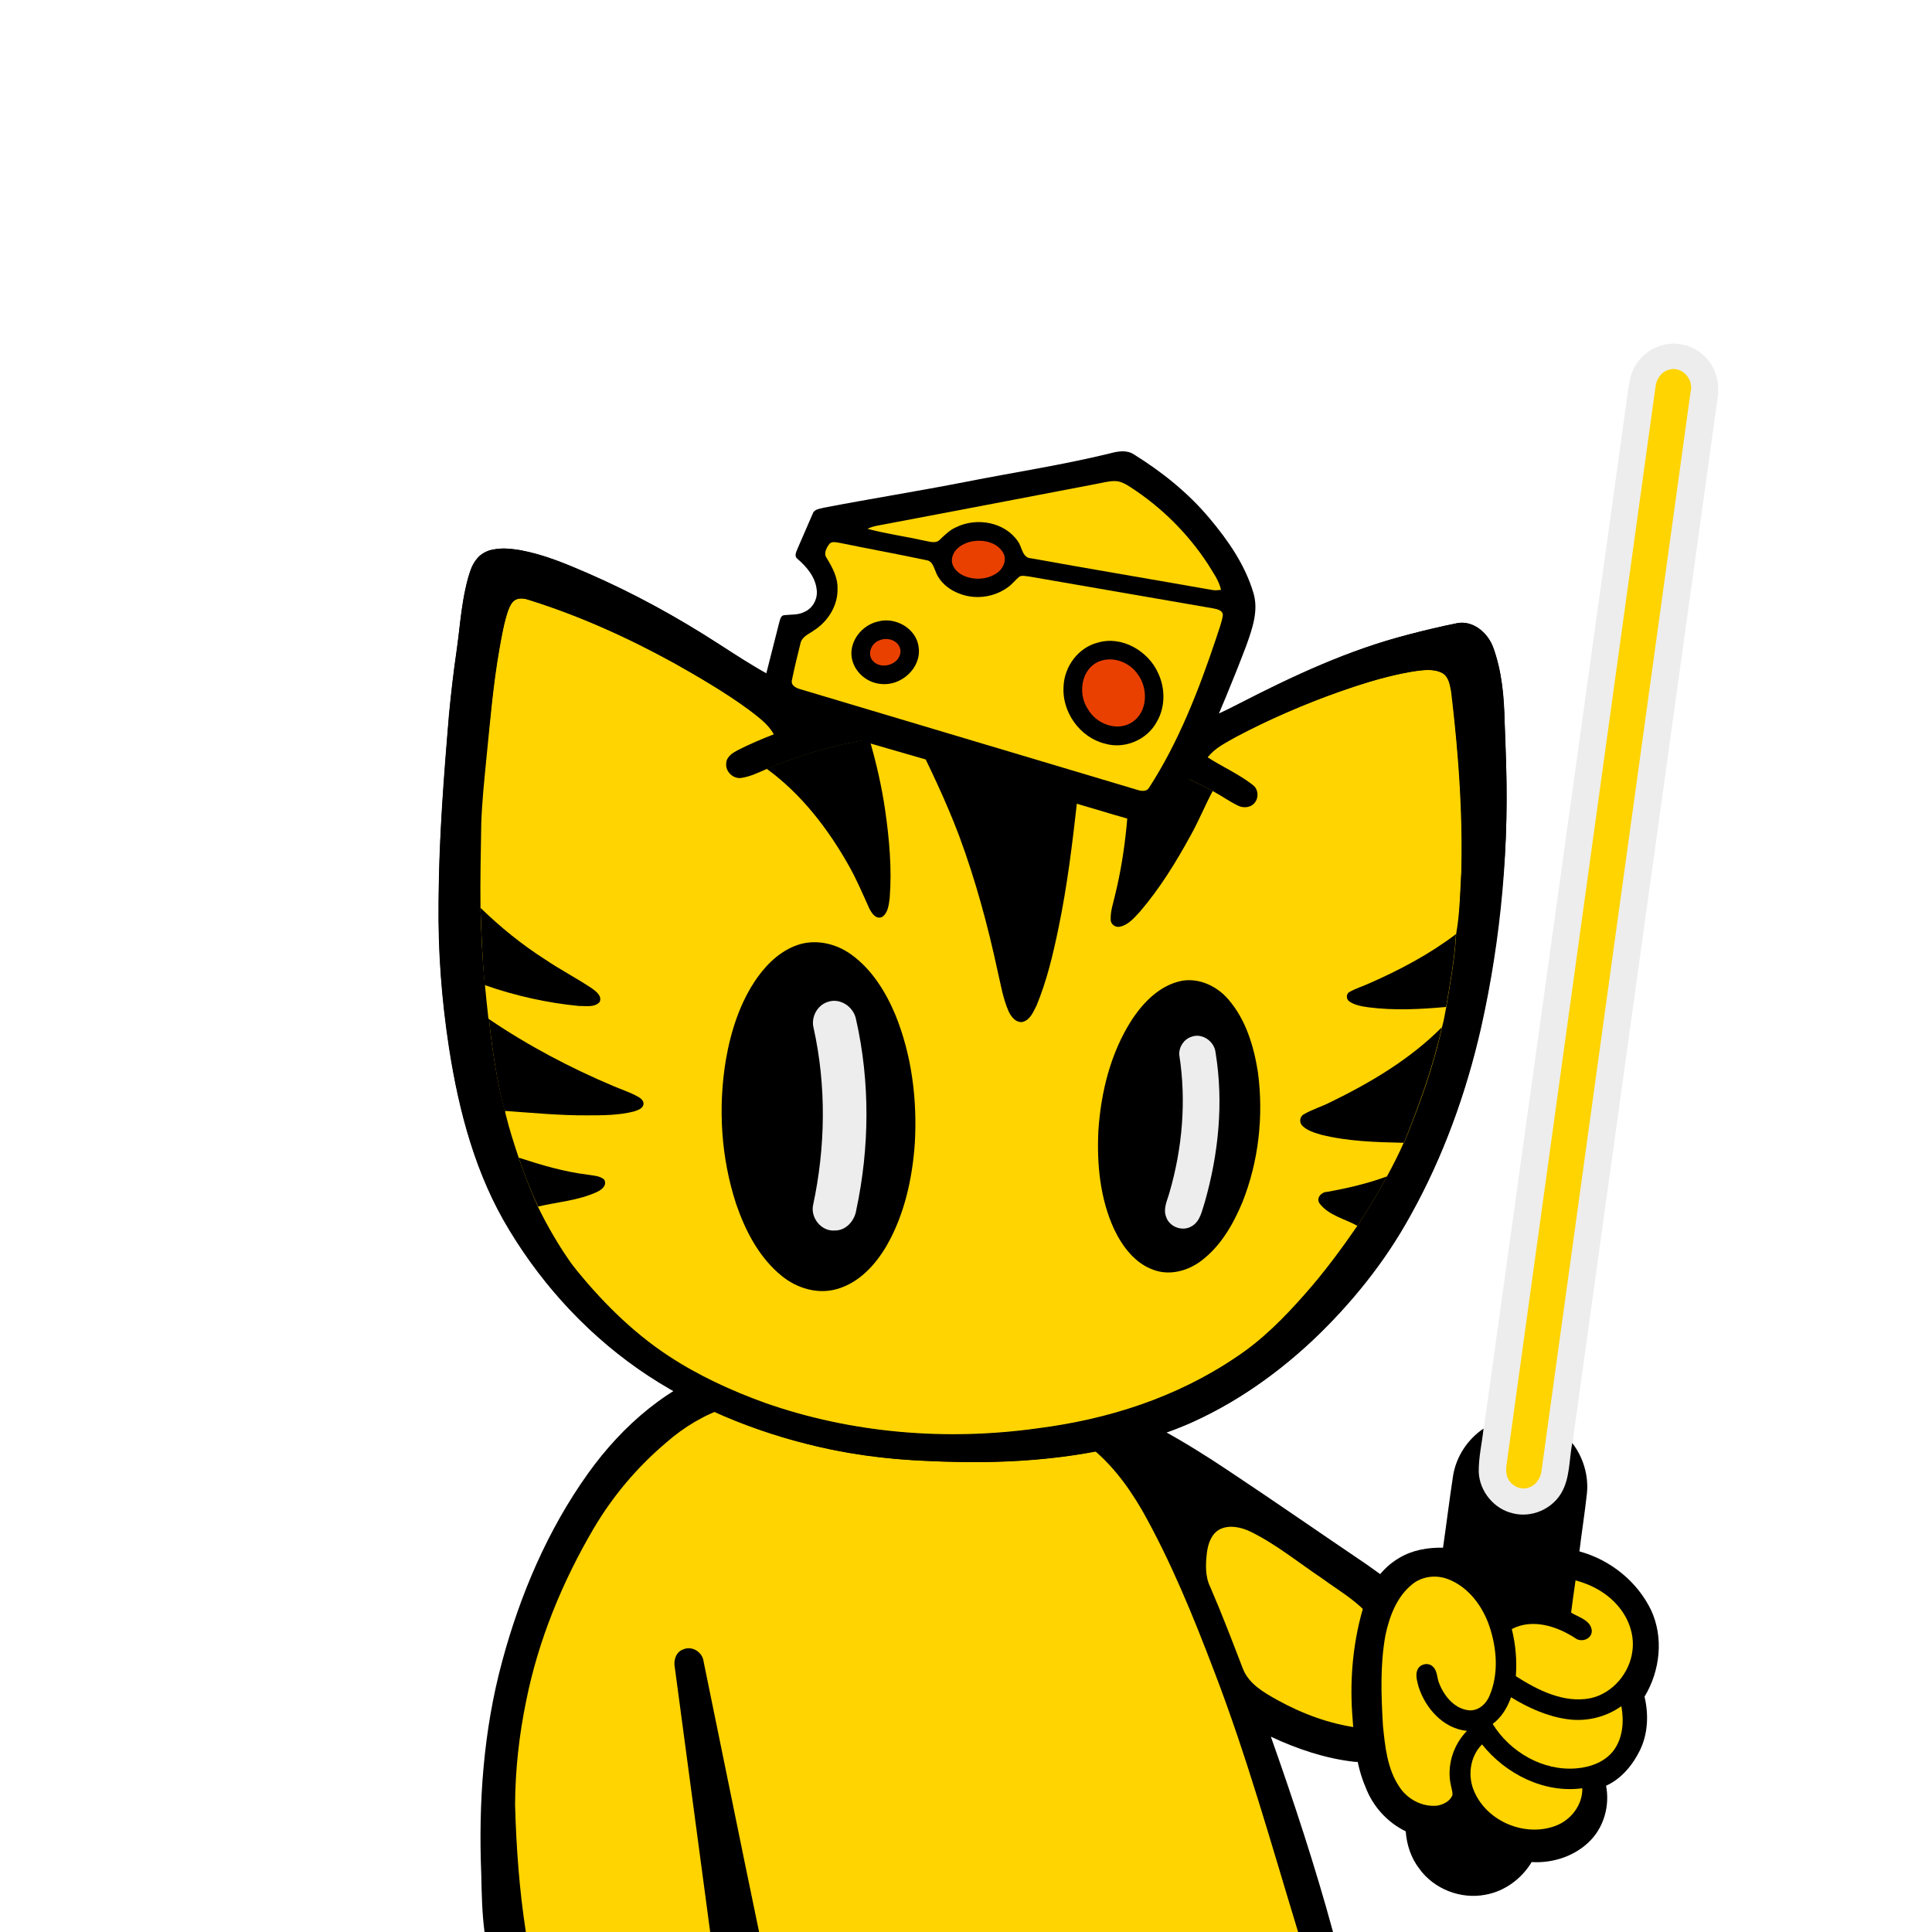
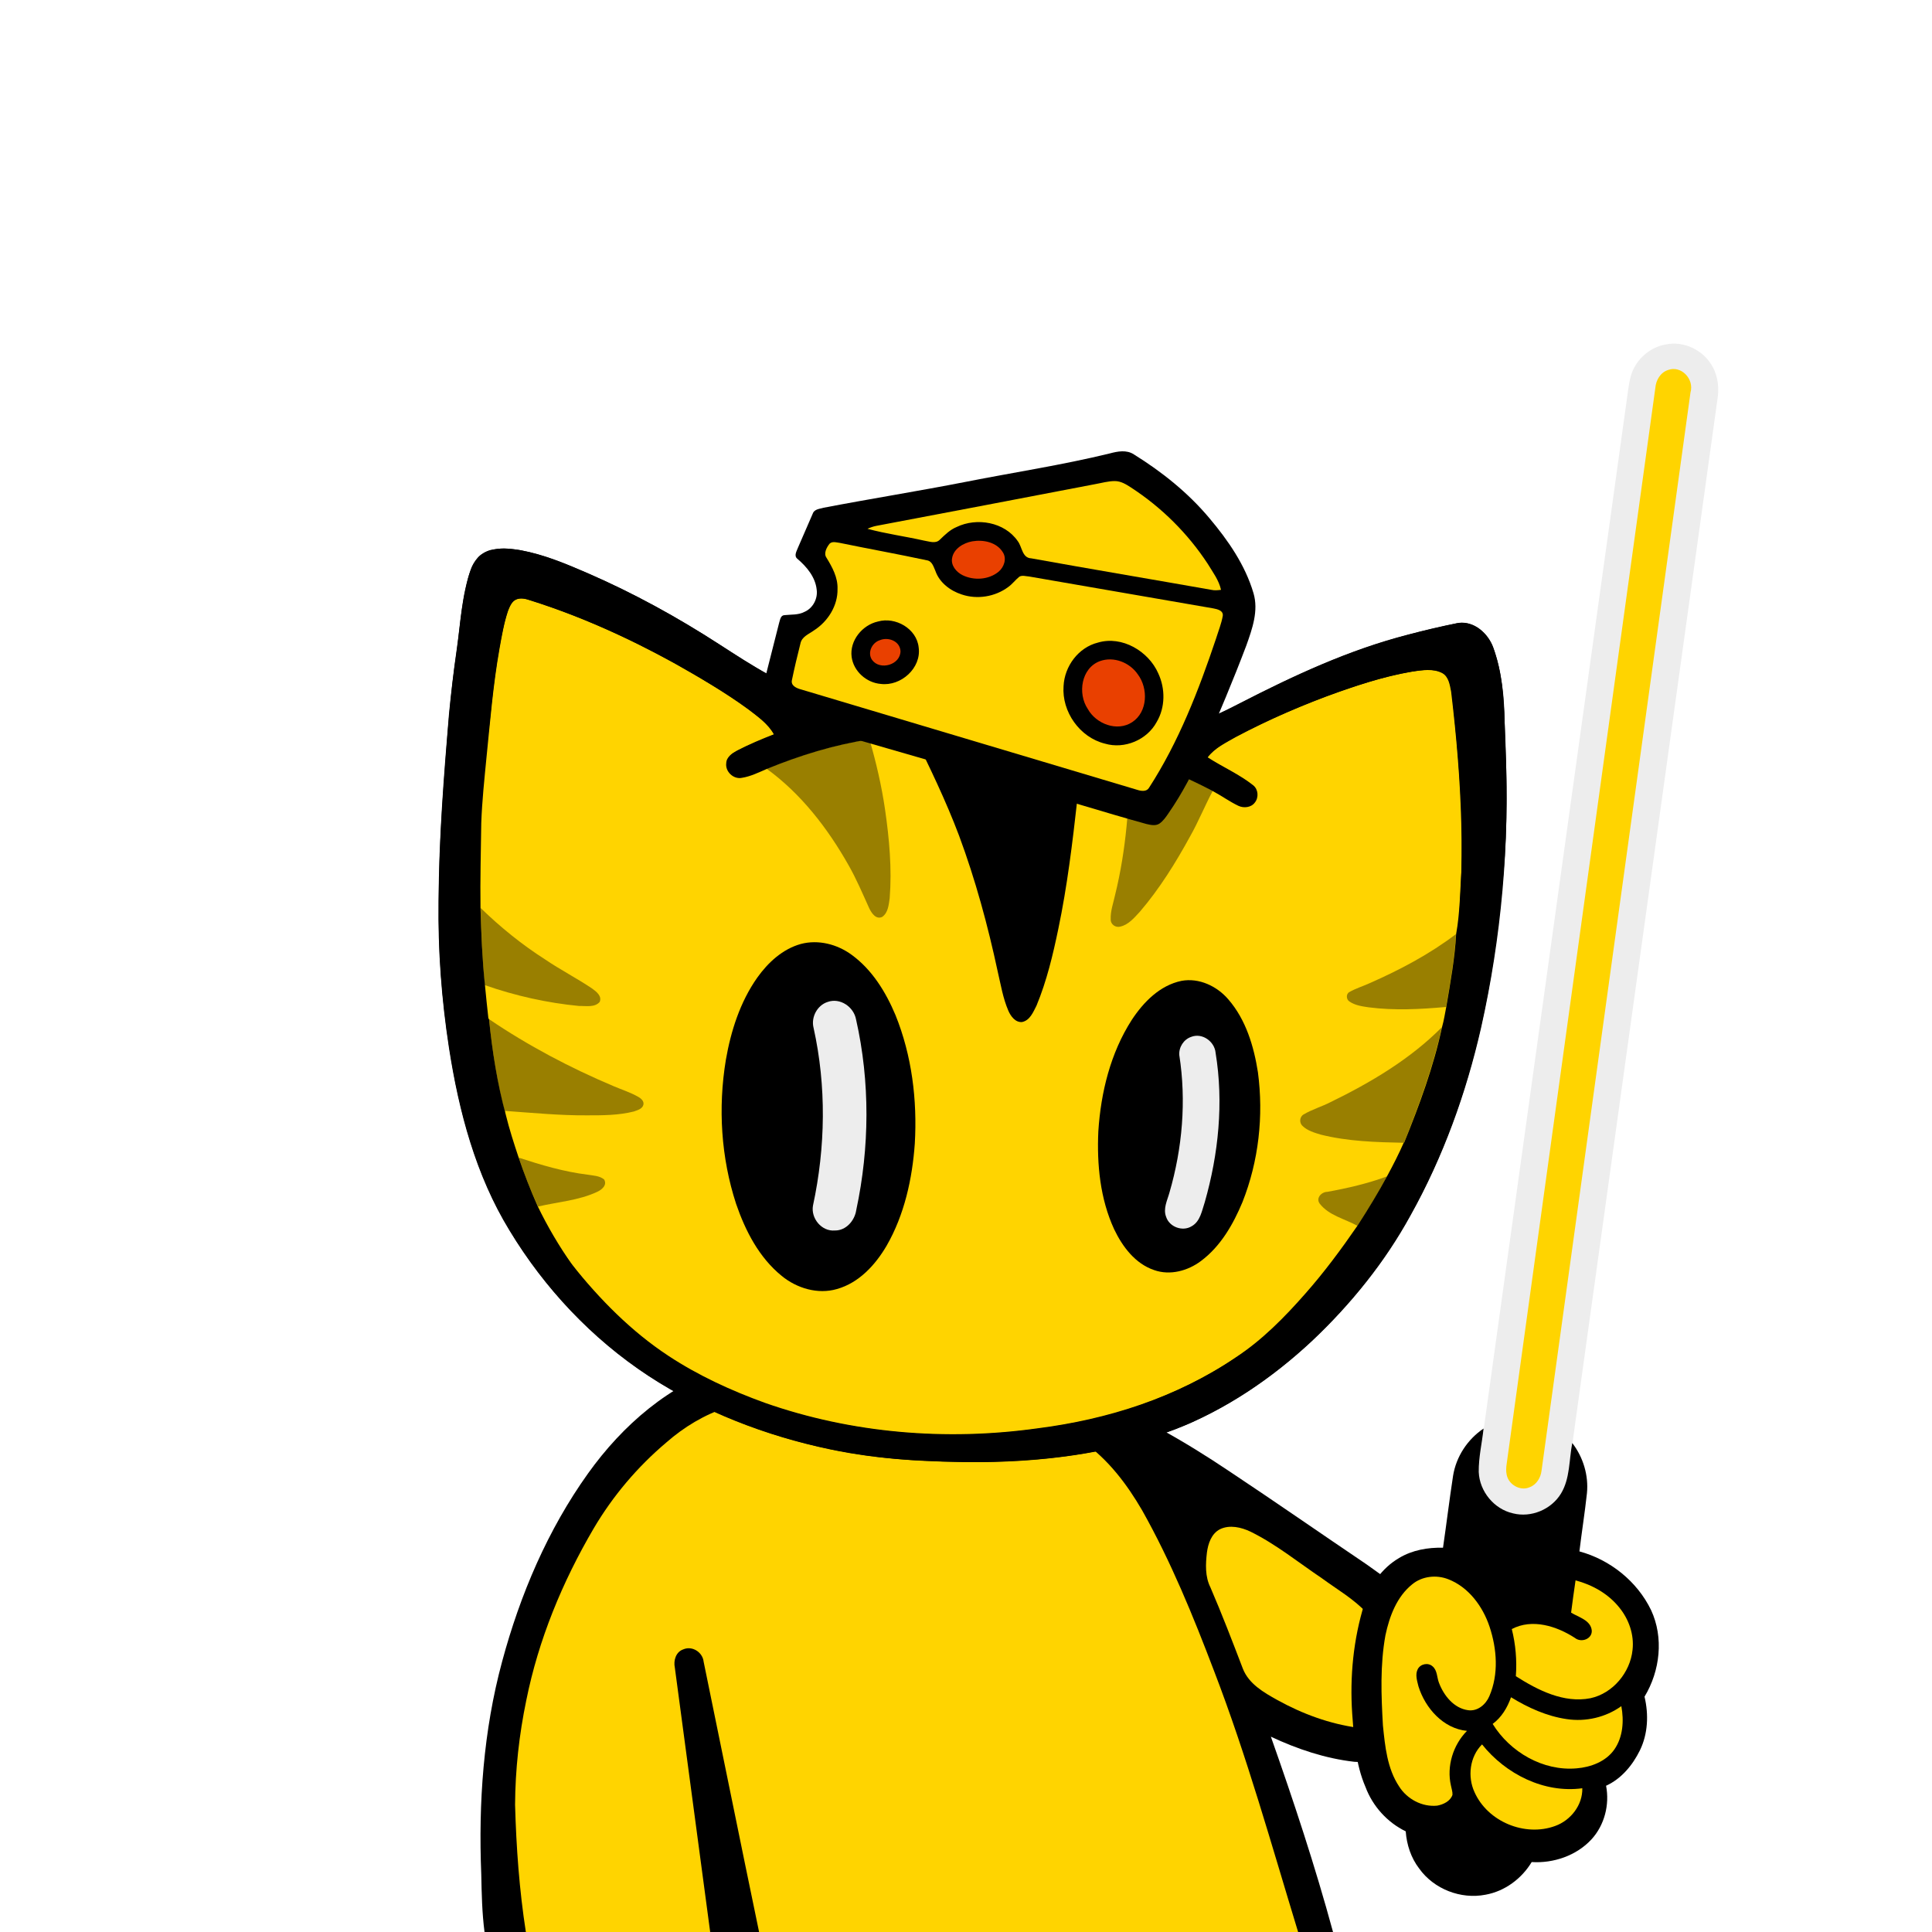
<svg xmlns="http://www.w3.org/2000/svg" viewBox="0 0 1000 1000">
-   <path class="st0" d="M722.1 822c-3.9-5.2-9.7-8.5-14.8-12.3-23.7-16-47.1-32.3-70.9-48.1-23.5-15.8-48.3-30-74.8-40.2-19.7-8.1-40.6-13-61.6-16.3-20.9-3.2-41.9-6.2-63-6.2-20.5-.3-41.1 2.3-60.8 8.3-29.6 9.2-54 30.5-71.8 55.4-20.9 29.2-35.2 62.8-44.5 97.4-9.7 35.8-12.3 73.2-10.8 110.1.2 10 .4 20 1.7 30H690c-9.3-34.2-20.4-67.8-32.2-101.2 13.6 6.4 28.2 11.3 43.2 13 4.8.1 10.6 1.2 14.4-2.4 1.3-3.3.3-6.9 0-10.2-3-21.6-3.9-44.7 4.7-65.2 1.2-3.9 4.8-8.3 2-12.1z" />
-   <path class="st1" fill="#FFD400" d="M376.6 728.3c22.7-7.5 46.7-9.9 70.4-10.3 22.9-.4 45.8 2.5 68 8.2 16.1 4.2 32 10.4 45.7 20.1 12.9 9.1 22.6 21.9 30.5 35.5 14.9 26.5 26.4 54.7 37.2 83.1 17 44.2 29.7 89.9 43.5 135.1h-279c-9.7-46.6-19.1-93.3-28.7-139.9-.5-4.9-5.9-8.4-10.5-6.4-3.9 1.3-5.2 5.8-4.4 9.5 6.1 45.6 12.2 91.3 18.3 136.9h-95.4c-3.4-21.8-5-43.9-5.6-66 .1-18.1 2.1-36.2 5.8-54 6.3-31.4 18.7-61.4 34.9-89 9.9-16.8 22.6-31.8 37.5-44.4 9.2-8.1 20-14.6 31.8-18.4z" />
-   <path class="st1" fill="#FFD400" d="M631.5 791.5c5-2.4 11-1 15.8 1.3 13.2 6.5 24.7 15.9 36.9 24.1 7.9 5.8 16.5 10.7 23.2 17.9-5 19.3-5.6 39.6-4.4 59.5-14.8-2-28.9-7.2-41.9-14.4-7-3.9-14.7-8.3-17.8-16.2-5.4-14.1-10.8-28.2-16.8-42.1-2.8-5.6-2.5-12-1.8-18 .6-4.6 2.3-9.8 6.8-12.1z" />
-   <path class="st0" fill="#ededed" d="M862.1 178.3c9.4-2 19.6 2.9 24.2 11.3 3 5.2 3.6 11.5 2.6 17.4l-75 540c-1.7 8.7-1.1 18.3-5.8 26.1-5 8.3-15.5 12.7-24.9 10.3-9.8-2.2-17.3-11.4-17.7-21.4-.1-7.6 1.7-15 2.5-22.5 24.8-178.2 49.5-356.4 74.3-534.6.6-4.5 1.1-9.2 3-13.5 3.1-6.7 9.5-11.8 16.8-13.1" />
-   <path class="st1" d="M854.6 833.4c-7.2-14.9-21.2-26.1-37.1-30.4 1.2-10 2.8-20 3.9-30.1.9-9.2-1.9-18.6-7.6-26-1.7 8.7-1.1 18.3-5.8 26.1-5 8.3-15.5 12.7-24.9 10.3-9.8-2.2-17.3-11.4-17.7-21.4-.1-7.6 1.7-15 2.5-22.5-8.3 5.6-14.2 14.5-15.8 24.5-1.9 12.4-3.4 24.8-5.2 37.2-7.8-.2-15.9 1.2-22.7 5.3-8.9 5.2-15.1 14-18 23.7-5.7 18.3-7.6 37.8-6.3 56.9.9 12.8 1.7 26 6.9 38 3.7 9.9 11.3 18.3 20.8 22.9.5 6.9 2.7 13.7 7 19.3 7.6 10.6 21.5 16 34.3 13.5 10-1.8 18.7-8.3 23.9-16.9 11.3.7 23.1-3.3 30.9-11.7 6.8-7.4 9.5-18 7.6-27.8 7.9-3.6 13.7-10.6 17.5-18.3 4.2-8.6 4.6-18.6 2.4-27.8 8.1-13.4 10-30.6 3.4-44.8z" />
+   <path d="M722.1 822c-3.9-5.2-9.7-8.5-14.8-12.3-23.7-16-47.1-32.3-70.9-48.1-23.5-15.8-48.3-30-74.8-40.2-19.7-8.1-40.6-13-61.6-16.3-20.9-3.2-41.9-6.2-63-6.2-20.5-.3-41.1 2.3-60.8 8.3-29.6 9.2-54 30.5-71.8 55.4-20.9 29.2-35.2 62.8-44.5 97.4-9.7 35.8-12.3 73.2-10.8 110.1.2 10 .4 20 1.7 30H690c-9.3-34.2-20.4-67.8-32.2-101.2 13.6 6.4 28.2 11.3 43.2 13 4.8.1 10.6 1.2 14.4-2.4 1.3-3.3.3-6.9 0-10.2-3-21.6-3.9-44.7 4.7-65.2 1.2-3.9 4.8-8.3 2-12.1z" />
+   <path fill="#FFD400" d="M376.6 728.3c22.7-7.5 46.7-9.9 70.4-10.3 22.9-.4 45.8 2.5 68 8.2 16.1 4.2 32 10.4 45.7 20.1 12.9 9.1 22.6 21.9 30.5 35.5 14.9 26.5 26.4 54.7 37.2 83.1 17 44.2 29.7 89.9 43.5 135.1h-279c-9.7-46.6-19.1-93.3-28.7-139.9-.5-4.9-5.9-8.4-10.5-6.4-3.9 1.3-5.2 5.8-4.4 9.5 6.1 45.6 12.2 91.3 18.3 136.9h-95.4c-3.4-21.8-5-43.9-5.6-66 .1-18.1 2.1-36.2 5.8-54 6.3-31.4 18.7-61.4 34.9-89 9.9-16.8 22.6-31.8 37.5-44.4 9.2-8.1 20-14.6 31.8-18.4z" />
+   <path fill="#FFD400" d="M631.5 791.5c5-2.4 11-1 15.8 1.3 13.2 6.5 24.7 15.9 36.9 24.1 7.9 5.8 16.5 10.7 23.2 17.9-5 19.3-5.6 39.6-4.4 59.5-14.8-2-28.9-7.2-41.9-14.4-7-3.9-14.7-8.3-17.8-16.2-5.4-14.1-10.8-28.2-16.8-42.1-2.8-5.6-2.5-12-1.8-18 .6-4.6 2.3-9.8 6.8-12.1z" />
+   <path fill="#ededed" d="M862.1 178.3c9.4-2 19.6 2.9 24.2 11.3 3 5.2 3.6 11.5 2.6 17.4l-75 540c-1.7 8.7-1.1 18.3-5.8 26.1-5 8.3-15.5 12.7-24.9 10.3-9.8-2.2-17.3-11.4-17.7-21.4-.1-7.6 1.7-15 2.5-22.5 24.8-178.2 49.5-356.4 74.3-534.6.6-4.5 1.1-9.2 3-13.5 3.1-6.7 9.5-11.8 16.8-13.1" />
+   <path d="M854.6 833.4c-7.2-14.9-21.2-26.1-37.1-30.4 1.2-10 2.8-20 3.9-30.1.9-9.2-1.9-18.6-7.6-26-1.7 8.7-1.1 18.3-5.8 26.1-5 8.3-15.5 12.7-24.9 10.3-9.8-2.2-17.3-11.4-17.7-21.4-.1-7.6 1.7-15 2.5-22.5-8.3 5.6-14.2 14.5-15.8 24.5-1.9 12.4-3.4 24.8-5.2 37.2-7.8-.2-15.9 1.2-22.7 5.3-8.9 5.2-15.1 14-18 23.7-5.7 18.3-7.6 37.8-6.3 56.9.9 12.8 1.7 26 6.9 38 3.7 9.9 11.3 18.3 20.8 22.9.5 6.9 2.7 13.7 7 19.3 7.6 10.6 21.5 16 34.3 13.5 10-1.8 18.7-8.3 23.9-16.9 11.3.7 23.1-3.3 30.9-11.7 6.8-7.4 9.5-18 7.6-27.8 7.9-3.6 13.7-10.6 17.5-18.3 4.2-8.6 4.6-18.6 2.4-27.8 8.1-13.4 10-30.6 3.4-44.8z" />
  <path class="st2" fill="#FFD400" d="M731 820c5.1-4.2 12.5-5 18.6-2.6 10.6 4.1 17.9 14.1 21.4 24.6 3.8 11.5 4.8 24.5-.1 35.9-1.8 4.3-6.1 8-11 7.3-7.4-1-12.6-7.6-15.1-14.2-1.1-2.8-.8-6.4-3.3-8.5-2.3-2.1-6.3-1.3-7.7 1.5-1.4 2.8-.3 6 .4 8.9 3.5 11.2 12.8 21.8 25.1 23-7.2 7.3-10.6 18.3-8.3 28.3.3 1.6.9 3.2.8 4.8-1.1 3.3-4.7 5-7.9 5.6-7.8.8-15.6-3.4-19.7-9.9-6.2-9.3-7.3-20.8-8.4-31.6-.9-15.6-1.5-31.3 1.3-46.7 2.1-9.9 5.9-20 13.9-26.4z" />
  <path class="st2" fill="#FFD400" d="M815.5 818c8.7 2.3 16.9 6.9 22.6 14 5 6.1 7.8 14.1 6.9 22-1.2 11.7-10.2 22.5-21.8 25-13.8 2.7-27.3-4.2-38.6-11.4.6-8.2-.1-16.4-2.1-24.4 10.6-5.6 23.3-1.5 32.7 4.6 3.2 2.6 8.9.6 8.7-3.8-.5-5.4-6.8-6.9-10.7-9.3.7-5.6 1.5-11.2 2.3-16.7z" />
  <path class="st2" fill="#FFD400" d="M772.6 892.3c4.6-3.4 7.6-8.4 9.5-13.8 8.8 5.4 18.5 9.8 28.8 11.3 9.9 1.5 20.2-.9 28.3-6.7 1.4 7.5.9 15.9-3.6 22.4-4.4 6.3-12.2 9.2-19.6 9.8-17.3 1.5-34.4-8.4-43.4-23z" />
  <path class="st2" fill="#FFD400" d="M763.2 927.6c-3.7-8-2.5-18.3 3.9-24.7 12.2 15.3 32.1 25.4 51.9 22.7.2 8.7-6 16.6-14 19.5-15.7 5.8-35-2.2-41.8-17.5z" />
  <path class="st2" fill="#FFD400" d="M863.4 191.5c-4 1.3-6.3 5.3-6.6 9.3-25.4 184.1-50.9 368.1-76.3 552.2-.4 3.9-1.7 8-.2 11.8 1.7 4.3 7.1 6.9 11.4 5 3.6-1.3 5.8-5 6.2-8.6 25.7-186 51.4-372.1 77.1-558.1 2-6.9-4.8-14.1-11.6-11.6z" />
-   <path class="st1" d="M778.8 374c-.2-13.1-1.4-26.4-5.9-38.9-2.7-7.2-9.7-13.7-17.9-12.7-8.8 1.7-17.6 3.8-26.3 6.1-30.4 7.8-59 21.1-86.8 35.4-10.4 5.3-21.1 10.9-33 11.7-12.4 1-24.1-3.8-35.9-6.8-12.9-3.3-26-5.7-39.2-7.2-21.9-2.6-44.1-1.6-66 .7-13.9 1.5-28 1.4-41.7-1.6-19.8-4.9-36.9-16.3-53.8-27.2-21.7-14-44.4-26.5-68.1-36.8-11.2-4.8-22.7-9.6-34.8-11.9-4.4-.7-8.9-1.3-13.3-.5-5.9.5-10.5 5-12.4 10.4-4.7 13.3-5.3 27.5-7.3 41.4-1.6 11.1-2.9 22.2-4 33.4-2.7 32.1-5.2 64.3-5.4 96.5-.4 25.6 1.5 51.2 5.4 76.5 5.1 32.9 13.8 65.8 31.3 94.4 18.1 29.9 42.6 56 71.8 75.2 28.6 18.7 60.9 31.1 94.2 38.1 25.6 5.4 51.8 6.6 77.9 6.6 36.5-.3 73.5-5.4 107.3-19.7 40.1-17.8 73.8-48.1 99.5-83.4 17.6-24.9 30.7-52.6 40.6-81.3 13.1-38.5 19.8-79 23.1-119.5 2.4-26.2 1.9-52.6.7-78.9z" />
-   <path class="st0" fill="#FFD400" d="M751.1 358c-.7-3.4-1.2-7.7-4.6-9.6-4.8-2.5-10.4-1.5-15.5-.8-15.1 2.6-29.7 7.4-44 12.6-16.5 6.2-32.7 13.3-48.2 21.6-5 2.9-10.5 5.4-14 10.3 5.9 3.9 12.4 6.8 18.2 10.7 3.3 2.2 8.2 4.5 7.5 9.3-.5 4.6-6.6 6.2-10 3.4-22.9-15.3-49.1-25-75.8-31.2-39.5-8.9-80.8-10.3-120.8-3.2-20.1 3.6-39.9 9.5-58.1 18.9-2.9 1.7-7.4 1-8.8-2.3-1.6-2.8-.1-6.4 2.5-7.9 6.7-3.9 14-6.5 21.1-9.6-3-5.5-8.3-9.2-13.1-12.9-12.3-9-25.5-16.7-38.8-24.2-24-13.2-49.2-24.6-75.4-32.8-2.8-.9-6.5-1-8.4 1.7-2.1 3-2.8 6.7-3.8 10.2-4 17.4-6 35.1-7.8 52.8-6 52.1-9.8 105-2.8 157.3 4.8 37.2 14.9 74.3 34.7 106.4 16.8 26.8 39.2 50.3 66.1 66.9 14.9 9 30.9 16.1 47.3 21.8 39.8 13.3 82.4 17.8 124.1 13.8 23.9-2.3 47.7-6.6 70.3-14.9 29.8-11 57.8-28 79.7-51.2 21.3-24 39.6-50.9 53-80 14.5-31.9 23.6-66.2 27.5-101 5.8-45.3 3.3-91-2.1-136.1z" />
+   <path d="M778.8 374c-.2-13.1-1.4-26.4-5.9-38.9-2.7-7.2-9.7-13.7-17.9-12.7-8.8 1.7-17.6 3.8-26.3 6.1-30.4 7.8-59 21.1-86.8 35.4-10.4 5.3-21.1 10.9-33 11.7-12.4 1-24.1-3.8-35.9-6.8-12.9-3.3-26-5.7-39.2-7.2-21.9-2.6-44.1-1.6-66 .7-13.9 1.5-28 1.4-41.7-1.6-19.8-4.9-36.9-16.3-53.8-27.2-21.7-14-44.4-26.5-68.1-36.8-11.2-4.8-22.7-9.6-34.8-11.9-4.4-.7-8.9-1.3-13.3-.5-5.9.5-10.5 5-12.4 10.4-4.7 13.3-5.3 27.5-7.3 41.4-1.6 11.1-2.9 22.2-4 33.4-2.7 32.1-5.2 64.3-5.4 96.5-.4 25.6 1.5 51.2 5.4 76.5 5.1 32.9 13.8 65.8 31.3 94.4 18.1 29.9 42.6 56 71.8 75.2 28.6 18.7 60.9 31.1 94.2 38.1 25.6 5.4 51.8 6.6 77.9 6.6 36.5-.3 73.5-5.4 107.3-19.7 40.1-17.8 73.8-48.1 99.5-83.4 17.6-24.9 30.7-52.6 40.6-81.3 13.1-38.5 19.8-79 23.1-119.5 2.4-26.2 1.9-52.6.7-78.9z" />
+   <path fill="#FFD400" d="M751.1 358c-.7-3.4-1.2-7.7-4.6-9.6-4.8-2.5-10.4-1.5-15.5-.8-15.1 2.6-29.7 7.4-44 12.6-16.5 6.2-32.7 13.3-48.2 21.6-5 2.9-10.5 5.4-14 10.3 5.9 3.9 12.4 6.8 18.2 10.7 3.3 2.2 8.2 4.5 7.5 9.3-.5 4.6-6.6 6.2-10 3.4-22.9-15.3-49.1-25-75.8-31.2-39.5-8.9-80.8-10.3-120.8-3.2-20.1 3.6-39.9 9.5-58.1 18.9-2.9 1.7-7.4 1-8.8-2.3-1.6-2.8-.1-6.4 2.5-7.9 6.7-3.9 14-6.5 21.1-9.6-3-5.5-8.3-9.2-13.1-12.9-12.3-9-25.5-16.7-38.8-24.2-24-13.2-49.2-24.6-75.4-32.8-2.8-.9-6.5-1-8.4 1.7-2.1 3-2.8 6.7-3.8 10.2-4 17.4-6 35.1-7.8 52.8-6 52.1-9.8 105-2.8 157.3 4.8 37.2 14.9 74.3 34.7 106.4 16.8 26.8 39.2 50.3 66.1 66.9 14.9 9 30.9 16.1 47.3 21.8 39.8 13.3 82.4 17.8 124.1 13.8 23.9-2.3 47.7-6.6 70.3-14.9 29.8-11 57.8-28 79.7-51.2 21.3-24 39.6-50.9 53-80 14.5-31.9 23.6-66.2 27.5-101 5.8-45.3 3.3-91-2.1-136.1z" />
  <path d="M779.3 389c-.8-18.1-.1-36.8-6.5-54-2.7-7.4-10.3-14-18.7-12.4-17.4 3.7-34.7 8-51.4 14.1-20.2 7.3-39.6 16.5-58.7 26.3-10.3 5.2-20.6 10.9-32.2 12.4-9.5 1.4-19-.9-28-3.5-16.3-4.9-33-8.3-49.9-10.2-22.6-2.7-45.5-1.5-68.1.9-13.1 1.3-26.6 1.1-39.6-1.8-19.8-4.9-36.9-16.3-53.8-27.2-21.7-14.1-44.5-26.6-68.2-36.9-11.2-4.9-22.6-9.7-34.7-11.9-4.4-.7-8.9-1.3-13.3-.5-3.1.6-6.4 1.7-8.6 4-3.6 4.1-5.1 9.5-6.2 14.6-2.8 11.7-3.5 23.7-5.2 35.5-3.2 21.3-4.7 42.9-6.3 64.4-2.1 28.3-3.4 56.7-2.6 85.1.9 24.1 3.7 48.2 8.3 71.9 4.4 21.8 10.8 43.5 20.8 63.5 21.8 42.4 56.5 78.1 98.8 100.2 38.3 20.2 81.4 31.1 124.6 32.6 43.2 2.2 87.4-.9 128.2-16.2 26.5-10.2 50.4-26.5 71.1-45.8 20.1-19 37.7-40.7 51-65 16.9-30.3 28.8-63.3 36.5-97.1 10.5-46.8 14.8-95 12.7-143zm-22.8 60.9c-.8 11.2-.8 22.5-2.8 33.5-.7 12.7-3 25.2-5.1 37.7-.7 3.5-1.2 7-2.2 10.5-4.4 20.5-11.7 40.3-19.6 59.8h-.2c-2.6 5.9-5.5 11.6-8.6 17.3-4.7 8.7-9.9 17.2-15.3 25.6-8.4 12.2-17.2 24.1-27 35.2-10.8 12.3-22.4 24.1-36.1 33.1-30.4 20.7-66.3 32.1-102.6 36.7-47.2 6.6-96.1 2.6-141.1-13.2-17.4-6.3-34.4-14.1-49.9-24.3-19.3-12.7-35.6-29.3-49.9-47.2-6.7-9.6-12.7-19.7-17.8-30.3-3.7-8.3-7-16.7-9.9-25.3-2.4-7.2-4.8-14.6-6.6-22-4.4-16.2-7-32.9-8.7-49.6l-.3-.2c-.6-5.8-1.3-11.6-1.8-17.4-1.4-13.2-1.9-26.6-2.3-39.9-.2-14.6.2-29.3.4-43.9.4-11.3 1.6-22.6 2.7-33.9 1.9-18.7 3.4-37.5 6.7-56.1 1.2-6.7 2.3-13.4 4.5-19.9.9-2.2 1.9-4.8 4.2-5.8 2.2-1 4.7-.4 7.1.4 30.6 9.6 59.8 23.5 87.5 39.8 10.9 6.5 21.9 13.2 31.7 21.3 2.8 2.3 5.5 5 7.3 8.2-6.6 2.5-13.1 5.3-19.3 8.5-2.5 1.4-5.5 3.3-5.6 6.5-.6 4.4 3.8 8.5 8.1 7.6 4.5-.7 8.7-2.8 12.9-4.6 17.1-7 34.9-12.5 53.2-15.3 7.5-1.3 15.1-2.2 22.7-2.7 29.1-2.3 58.7-.7 87.3 5.5 8.4 1.7 16.7 3.7 24.8 6.4 14.9 4.3 29.2 10.4 42.9 17.6 4.5 2.4 8.6 5.4 13.2 7.6 2.8 1.3 6.6.9 8.5-1.7 2.1-2.6 1.8-6.8-.8-8.9-7.3-5.8-15.9-9.5-23.6-14.5 3.7-4.9 9.5-7.6 14.7-10.6 17.2-9.1 35-16.8 53.3-23.3 13.1-4.6 26.5-8.9 40.3-10.9 4.8-.6 10.4-1.2 14.5 1.9 2.8 2.8 3.1 7 3.7 10.7 3.2 29.9 5.9 60 4.9 90.1z" />
-   <path class="st0 opacity-40" d="M472.7 379.9c29.2-2.3 58.7-.6 87.3 5.5-.4 9.6-1.5 19.1-2.4 28.6-2.5 22.3-5.2 44.7-9.8 66.7-2.8 13.5-6 27-11.3 39.8-1.7 3.3-3.4 7.7-7.5 8.5-3.5.3-5.9-3.1-7.1-5.9-2.8-6.5-3.9-13.5-5.5-20.3-5.1-23.8-11.5-47.4-20-70.3-6.8-18-15.2-35.4-23.7-52.6z" />
-   <path class="st0 opacity-40" d="M396.8 397.9c17.1-7 34.9-12.5 53.2-15.3 3.5 12 6.3 24.1 8.1 36.4 2.2 15.2 3.6 30.6 2.4 45.9-.5 3.4-.8 7.6-3.9 9.7-3.2 1.5-5.5-2-6.7-4.5-3.4-7.5-6.6-15.1-10.7-22.3-10.8-19.1-24.6-37-42.4-49.9z" />
-   <path class="st0 opacity-40" d="M584.8 391.8c14.9 4.3 29.2 10.4 42.9 17.6-4.1 7.7-7.4 15.9-11.7 23.5-7.5 13.7-15.8 27.1-26 39-2.9 3.1-5.8 6.7-10.1 7.7-2.4.7-5.1-1.1-5-3.7-.2-4.4 1.4-8.6 2.3-12.8 5.7-23.2 7.5-47.3 7.6-71.3z" />
-   <path class="st0 opacity-40" d="M248.7 469.9c10.3 10 21.5 19.1 33.6 26.8 7.8 5.3 16.2 9.6 24.1 14.9 2.2 1.6 5.3 3.9 4 7-2.6 3-7.1 2-10.6 2.1-16.7-1.6-33.1-5.3-48.9-10.8-1.3-13.3-1.7-26.7-2.2-40z" />
-   <path class="st0 opacity-40" d="M708.9 508.9c15.7-6.9 31-15 44.7-25.4-.7 12.7-3 25.2-5.1 37.7-13.3 1.2-26.7 1.9-40 .2-3.4-.5-7.1-1-10-3-1.7-1-1.9-3.9-.1-4.9 3.3-1.9 7-3 10.5-4.6z" />
-   <path class="st0 opacity-40" d="M253.1 527.5c20.2 13.7 42 25.2 64.5 34.7 4.2 1.8 8.7 3.2 12.7 5.5 1.5.8 3.2 2.3 2.7 4.2-.6 2.1-3 2.7-4.9 3.4-7.9 2-16.1 2-24.2 2-14.2.1-28.3-1.3-42.5-2.3.1.6.2 1.7.3 2.2-4.3-16.3-6.9-33-8.6-49.7z" />
-   <path class="st0 opacity-40" d="M688.6 570.5c20.9-10.2 41.2-22.2 57.7-38.8-4.5 20.5-11.8 40.3-19.6 59.8h-.2c-14.3-.3-28.8-.7-42.8-4.2-3.3-1-6.9-2-9.5-4.5-1.8-1.6-1.6-4.8.6-6 4.4-2.6 9.3-4 13.8-6.3z" />
-   <path class="st0 opacity-40" d="M268.5 599.2c11.6 3.8 23.4 7.3 35.6 8.8 2.9.5 6.2.5 8.6 2.5 1.7 2.9-1.2 5.3-3.6 6.4-9.6 4.5-20.4 5.2-30.6 7.6-3.8-8.3-7.2-16.7-10-25.3z" />
-   <path class="st0 opacity-40" d="M687 616.9c10.5-1.9 20.9-4.3 30.9-8-4.7 8.8-9.9 17.3-15.3 25.6-6.6-3.7-14.8-5.3-19.6-11.6-2-2.9 1.1-6 4-6z" />
+   <path class="opacity-40" d="M472.7 379.9c29.2-2.3 58.7-.6 87.3 5.5-.4 9.6-1.5 19.1-2.4 28.6-2.5 22.3-5.2 44.7-9.8 66.7-2.8 13.5-6 27-11.3 39.8-1.7 3.3-3.4 7.7-7.5 8.5-3.5.3-5.9-3.1-7.1-5.9-2.8-6.5-3.9-13.5-5.5-20.3-5.1-23.8-11.5-47.4-20-70.3-6.8-18-15.2-35.4-23.7-52.6z" />
+   <path opacity="0.4" d="M396.8 397.9c17.1-7 34.9-12.5 53.2-15.3 3.5 12 6.3 24.1 8.1 36.4 2.2 15.2 3.6 30.6 2.4 45.9-.5 3.4-.8 7.6-3.9 9.7-3.2 1.5-5.5-2-6.7-4.5-3.4-7.5-6.6-15.1-10.7-22.3-10.8-19.1-24.6-37-42.4-49.9z" />
+   <path opacity="0.4" d="M584.8 391.8c14.9 4.3 29.2 10.4 42.9 17.6-4.1 7.7-7.4 15.9-11.7 23.5-7.5 13.7-15.8 27.1-26 39-2.9 3.1-5.8 6.7-10.1 7.7-2.4.7-5.1-1.1-5-3.7-.2-4.4 1.4-8.6 2.3-12.8 5.7-23.2 7.5-47.3 7.6-71.3z" />
+   <path opacity="0.4" d="M248.7 469.9c10.3 10 21.5 19.1 33.6 26.8 7.8 5.3 16.2 9.6 24.1 14.9 2.2 1.6 5.3 3.9 4 7-2.6 3-7.1 2-10.6 2.1-16.7-1.6-33.1-5.3-48.9-10.8-1.3-13.3-1.7-26.7-2.2-40z" />
+   <path opacity="0.4" d="M708.9 508.9c15.7-6.9 31-15 44.7-25.4-.7 12.7-3 25.2-5.1 37.7-13.3 1.2-26.7 1.9-40 .2-3.4-.5-7.1-1-10-3-1.7-1-1.9-3.9-.1-4.9 3.3-1.9 7-3 10.5-4.6z" />
+   <path opacity="0.4" d="M253.1 527.5c20.2 13.7 42 25.2 64.5 34.7 4.2 1.8 8.7 3.2 12.7 5.5 1.5.8 3.2 2.3 2.7 4.2-.6 2.1-3 2.7-4.9 3.4-7.9 2-16.1 2-24.2 2-14.2.1-28.3-1.3-42.5-2.3.1.6.2 1.7.3 2.2-4.3-16.3-6.9-33-8.6-49.7z" />
+   <path opacity="0.4" d="M688.6 570.5c20.9-10.2 41.2-22.2 57.7-38.8-4.5 20.5-11.8 40.3-19.6 59.8h-.2c-14.3-.3-28.8-.7-42.8-4.2-3.3-1-6.9-2-9.5-4.5-1.8-1.6-1.6-4.8.6-6 4.4-2.6 9.3-4 13.8-6.3z" />
+   <path opacity="0.4" d="M268.5 599.2c11.6 3.8 23.4 7.3 35.6 8.8 2.9.5 6.2.5 8.6 2.5 1.7 2.9-1.2 5.3-3.6 6.4-9.6 4.5-20.4 5.2-30.6 7.6-3.8-8.3-7.2-16.7-10-25.3z" />
+   <path opacity="0.4" d="M687 616.9c10.5-1.9 20.9-4.3 30.9-8-4.7 8.8-9.9 17.3-15.3 25.6-6.6-3.7-14.8-5.3-19.6-11.6-2-2.9 1.1-6 4-6z" />
  <path d="M414.5 488.6c9-2.4 18.8.1 26.3 5.6 10.6 7.7 17.7 19.3 22.7 31.2 8.5 21 11.3 44 10 66.5-1.3 18.3-5.4 36.9-14.6 52.9-5.8 9.9-14.3 19.2-25.7 22.4-9.9 2.9-20.8-.4-28.6-6.8-11.7-9.5-18.8-23.3-23.6-37.3-7.8-23.9-9.4-49.7-5.3-74.5 2.6-15 7.4-30 16.2-42.5 5.6-7.9 13.2-14.9 22.6-17.5" />
  <path d="M611.5 507.7c9.1-1.7 18.4 2.7 24.3 9.6 9.1 10.5 13.2 24.3 15.3 37.7 3 22.6.4 46-8 67.2-4.8 11.5-11.3 22.9-21.5 30.5-6.8 5.1-16 7.6-24.2 4.7-9.8-3.3-16.4-12.1-20.7-21.1-7.3-15.8-9-33.6-8.2-50.8 1.3-20.1 6.3-40.5 17.3-57.6 6.1-9.3 14.6-17.9 25.7-20.2" />
-   <path class="st1" fill="#ededed" d="M428.4 518.6c6.4-2.3 13.5 2.5 14.7 9.1 7.3 32.3 7 66.3.1 98.6-.8 5.5-5.3 10.7-11.1 10.6-6.8.6-12.5-6.3-11.3-12.9 6.5-30.2 7-61.8.3-92-1.4-5.5 1.9-11.7 7.3-13.4z" />
-   <path class="st1" fill="#ededed" d="M616.5 536.7c5.8-2.3 12.2 2.4 12.7 8.3 4.2 25.7 1.5 52.3-5.6 77.2-1.5 4.4-2.3 10-6.8 12.5-4.7 2.9-11.5.4-13.2-4.8-1.7-4.3.6-8.6 1.7-12.6 6.7-23 8.8-47.5 5.1-71.2-.3-4.1 2.3-8.1 6.1-9.4z" />
-   <path class="st2" d="M648.8 307c-4.3-14.6-13.2-27.4-22.9-38.9-11-13.1-24.5-23.9-39-32.9-3.8-2.5-8.4-1.6-12.5-.5-24.6 6-49.7 9.8-74.5 14.7-24.5 4.8-49.1 8.7-73.6 13.4-2 .6-4.8.7-5.6 3-2.6 5.8-5 11.7-7.6 17.5-.7 1.9-2.4 4.4-.3 6 4.8 4.1 9.2 9.4 9.9 15.8.7 4.7-1.9 9.7-6.3 11.6-3.2 1.7-6.9 1.3-10.4 1.7-2 .1-2.2 2.4-2.7 3.9l-9.9 39c-.5 2.3-1.5 5.8 1.1 7.2 5.5 2.3 11.3 3.5 17 5.2 38.4 10.8 76.7 22.1 115 33.1 22.3 6.5 44.5 13.5 66.9 19.7 2.2.5 4.7 1.1 6.7-.2 1.9-1.3 3.3-3.3 4.6-5.2 7.3-10.5 13.2-22 18.5-33.7 7.6-17.6 15.1-35.3 21.9-53.3 3.1-8.7 6.4-18 3.7-27.1z" />
-   <path class="st0" fill="#ffd400" d="M566.8 250.6c3.4-.6 6.8-1.6 10.2-1.6 3.2 0 5.9 1.7 8.5 3.4 15.7 10.2 29.3 23.7 39.6 39.4 2.6 4.3 5.8 8.5 6.9 13.5-1.7.2-3.3.4-5 0-31.1-5.5-62.2-10.7-93.2-16.3-4.8-.2-4.7-5.9-7-8.9-6.8-9.9-21.2-12.4-31.7-7.3-3.4 1.4-6.1 4.1-8.7 6.6-2.2 2.2-5.5.8-8.2.4-9.7-2.2-19.6-3.5-29.2-6.1 1.5-.7 3-1.2 4.5-1.5 37.8-7.1 75.6-14.4 113.3-21.6z" />
-   <path class="st0" fill="#ffd400" d="M429.4 281.4c1.5-1.4 3.6-.6 5.3-.4 15 3.1 30.1 5.8 45 9 2.8.4 3.5 3.4 4.5 5.6 2.1 6 7.7 10.2 13.6 12.1 8 2.7 17.3 1.2 24.1-3.9 2.1-1.5 3.7-3.7 5.7-5.3 1.5-.9 3.4-.2 5.1-.1 31.8 5.5 63.6 11 95.3 16.5 2.1.4 5.3 1.1 4.9 3.9-.7 4-2.3 7.9-3.5 11.8-9 26.8-19.3 53.4-34.7 77.2-1.2 2-3.9 1.7-5.8 1.1-58-17.3-116.1-34.7-174.1-52-2.3-.6-5.6-1.9-4.9-4.9 1.3-6.3 2.8-12.6 4.4-18.9.7-3.6 4.4-4.9 7-6.8 7.2-4.6 12.4-12.8 12.2-21.5.2-5.9-2.7-11.2-5.7-16.1-1.6-2.2 0-5.3 1.6-7.3m25 40.3c-8.1 1.8-14.7 9.9-13.6 18.3 1 7.5 7.7 13.4 15.1 14 10.4 1.3 21.1-8.2 19.6-18.9-1-9.7-12-16-21.1-13.4m113.9 10.9c-10.1 2.5-17.3 12.2-17.8 22.5-1 13.3 8.4 26.6 21.4 29.8 10.1 3 21.8-1.9 26.8-11.2 4.5-7.6 4.5-17.3.8-25.2-5-11.4-18.7-19.6-31.2-15.9z" />
-   <path class="st1" fill="#e94000" d="M503.2 280.2c5.7-1 12.7.4 15.9 5.7 2.1 3.3.6 7.6-2.2 10-5.1 4.2-12.8 4.7-18.7 1.8-3.2-1.6-6.1-5-5.4-8.8.8-4.9 5.9-7.9 10.4-8.7z" />
-   <path class="st1" fill="#e94000" d="M455.3 331.4c4.4-1.9 10.5.4 10.8 5.6 0 7.1-10.6 10.2-14.7 4.6-2.6-3.7-.1-8.9 3.9-10.2z" />
-   <path class="st1" fill="#e94000" d="M569.3 342.2c7.2-2.6 15.4.7 19.6 6.8 5.5 7.3 5.2 19.5-2.9 24.8-7.8 5.1-18.7.9-23-6.9-5.3-7.9-3.4-21.1 6.3-24.7z" />
+   <path fill="#ededed" d="M428.4 518.6c6.4-2.3 13.5 2.5 14.7 9.1 7.3 32.3 7 66.3.1 98.6-.8 5.5-5.3 10.7-11.1 10.6-6.8.6-12.5-6.3-11.3-12.9 6.5-30.2 7-61.8.3-92-1.4-5.5 1.9-11.7 7.3-13.4z" />
+   <path fill="#ededed" d="M616.5 536.7c5.8-2.3 12.2 2.4 12.7 8.3 4.2 25.7 1.5 52.3-5.6 77.2-1.5 4.4-2.3 10-6.8 12.5-4.7 2.9-11.5.4-13.2-4.8-1.7-4.3.6-8.6 1.7-12.6 6.7-23 8.8-47.5 5.1-71.2-.3-4.1 2.3-8.1 6.1-9.4z" />
+   <path d="M648.8 307c-4.3-14.6-13.2-27.4-22.9-38.9-11-13.1-24.5-23.9-39-32.9-3.8-2.5-8.4-1.6-12.5-.5-24.6 6-49.7 9.8-74.5 14.7-24.5 4.8-49.1 8.7-73.6 13.4-2 .6-4.8.7-5.6 3-2.6 5.8-5 11.7-7.6 17.5-.7 1.9-2.4 4.4-.3 6 4.8 4.1 9.2 9.4 9.9 15.8.7 4.7-1.9 9.7-6.3 11.6-3.2 1.7-6.9 1.3-10.4 1.7-2 .1-2.2 2.4-2.7 3.9l-9.9 39c-.5 2.3-1.5 5.8 1.1 7.2 5.5 2.3 11.3 3.5 17 5.2 38.4 10.8 76.7 22.1 115 33.1 22.3 6.5 44.5 13.5 66.9 19.7 2.2.5 4.7 1.1 6.7-.2 1.9-1.3 3.3-3.3 4.6-5.2 7.3-10.5 13.2-22 18.5-33.7 7.6-17.6 15.1-35.3 21.9-53.3 3.1-8.7 6.4-18 3.7-27.1z" />
+   <path fill="#ffd400" d="M566.8 250.6c3.4-.6 6.8-1.6 10.2-1.6 3.2 0 5.9 1.7 8.5 3.4 15.7 10.2 29.3 23.7 39.6 39.4 2.6 4.3 5.8 8.5 6.9 13.5-1.7.2-3.3.4-5 0-31.1-5.5-62.2-10.7-93.2-16.3-4.8-.2-4.7-5.9-7-8.9-6.8-9.9-21.2-12.4-31.7-7.3-3.4 1.4-6.1 4.1-8.7 6.6-2.2 2.2-5.5.8-8.2.4-9.7-2.2-19.6-3.5-29.2-6.1 1.5-.7 3-1.2 4.5-1.5 37.8-7.1 75.6-14.4 113.3-21.6z" />
+   <path fill="#ffd400" d="M429.4 281.4c1.5-1.4 3.6-.6 5.3-.4 15 3.1 30.1 5.8 45 9 2.8.4 3.5 3.4 4.5 5.6 2.1 6 7.7 10.2 13.6 12.1 8 2.7 17.3 1.2 24.1-3.9 2.1-1.5 3.7-3.7 5.7-5.3 1.5-.9 3.4-.2 5.1-.1 31.8 5.5 63.6 11 95.3 16.5 2.1.4 5.3 1.1 4.9 3.9-.7 4-2.3 7.9-3.5 11.8-9 26.8-19.3 53.4-34.7 77.2-1.2 2-3.9 1.7-5.8 1.1-58-17.3-116.1-34.7-174.1-52-2.3-.6-5.6-1.9-4.9-4.9 1.3-6.3 2.8-12.6 4.4-18.9.7-3.6 4.4-4.9 7-6.8 7.2-4.6 12.4-12.8 12.2-21.5.2-5.9-2.7-11.2-5.7-16.1-1.6-2.2 0-5.3 1.6-7.3m25 40.3c-8.1 1.8-14.7 9.9-13.6 18.3 1 7.5 7.7 13.4 15.1 14 10.4 1.3 21.1-8.2 19.6-18.9-1-9.7-12-16-21.1-13.4m113.9 10.9c-10.1 2.5-17.3 12.2-17.8 22.5-1 13.3 8.4 26.6 21.4 29.8 10.1 3 21.8-1.9 26.8-11.2 4.5-7.6 4.5-17.3.8-25.2-5-11.4-18.7-19.6-31.2-15.9z" />
+   <path fill="#e94000" d="M503.2 280.2c5.7-1 12.7.4 15.9 5.7 2.1 3.3.6 7.6-2.2 10-5.1 4.2-12.8 4.7-18.7 1.8-3.2-1.6-6.1-5-5.4-8.8.8-4.9 5.9-7.9 10.4-8.7z" />
+   <path fill="#e94000" d="M455.3 331.4c4.4-1.9 10.5.4 10.8 5.6 0 7.1-10.6 10.2-14.7 4.6-2.6-3.7-.1-8.9 3.9-10.2z" />
+   <path fill="#e94000" d="M569.3 342.2c7.2-2.6 15.4.7 19.6 6.8 5.5 7.3 5.2 19.5-2.9 24.8-7.8 5.1-18.7.9-23-6.9-5.3-7.9-3.4-21.1 6.3-24.7z" />
</svg>
